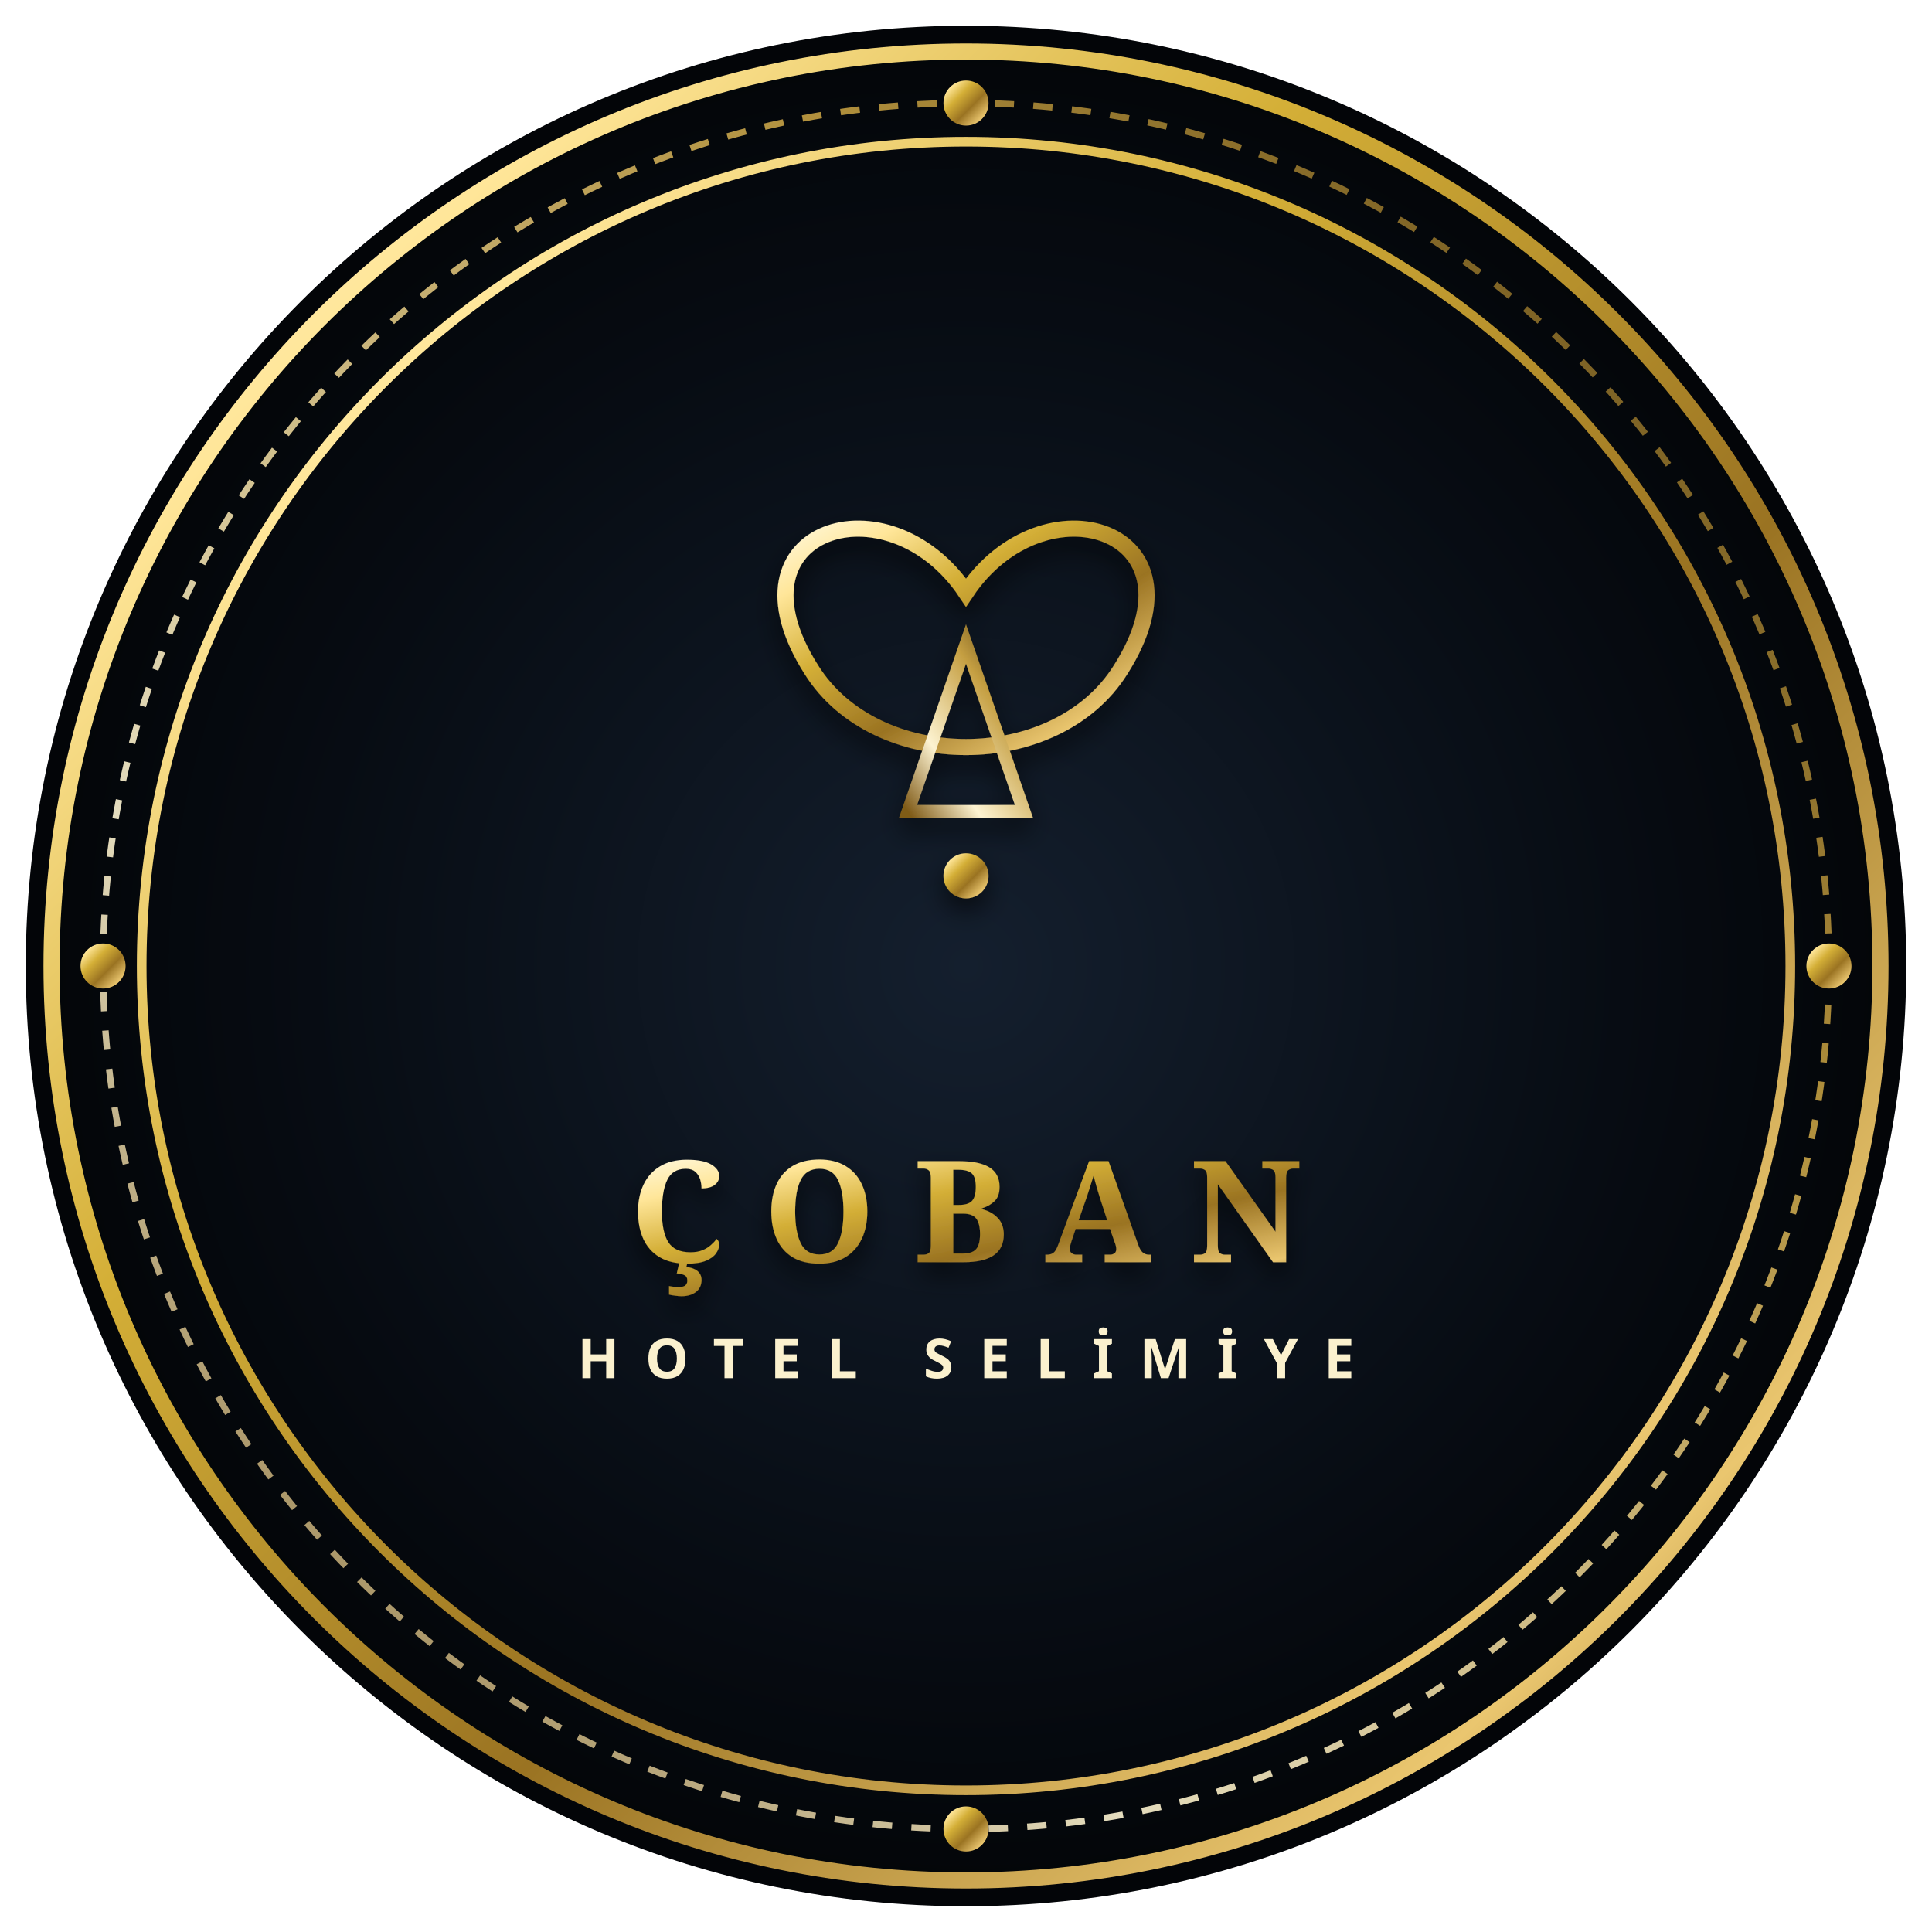
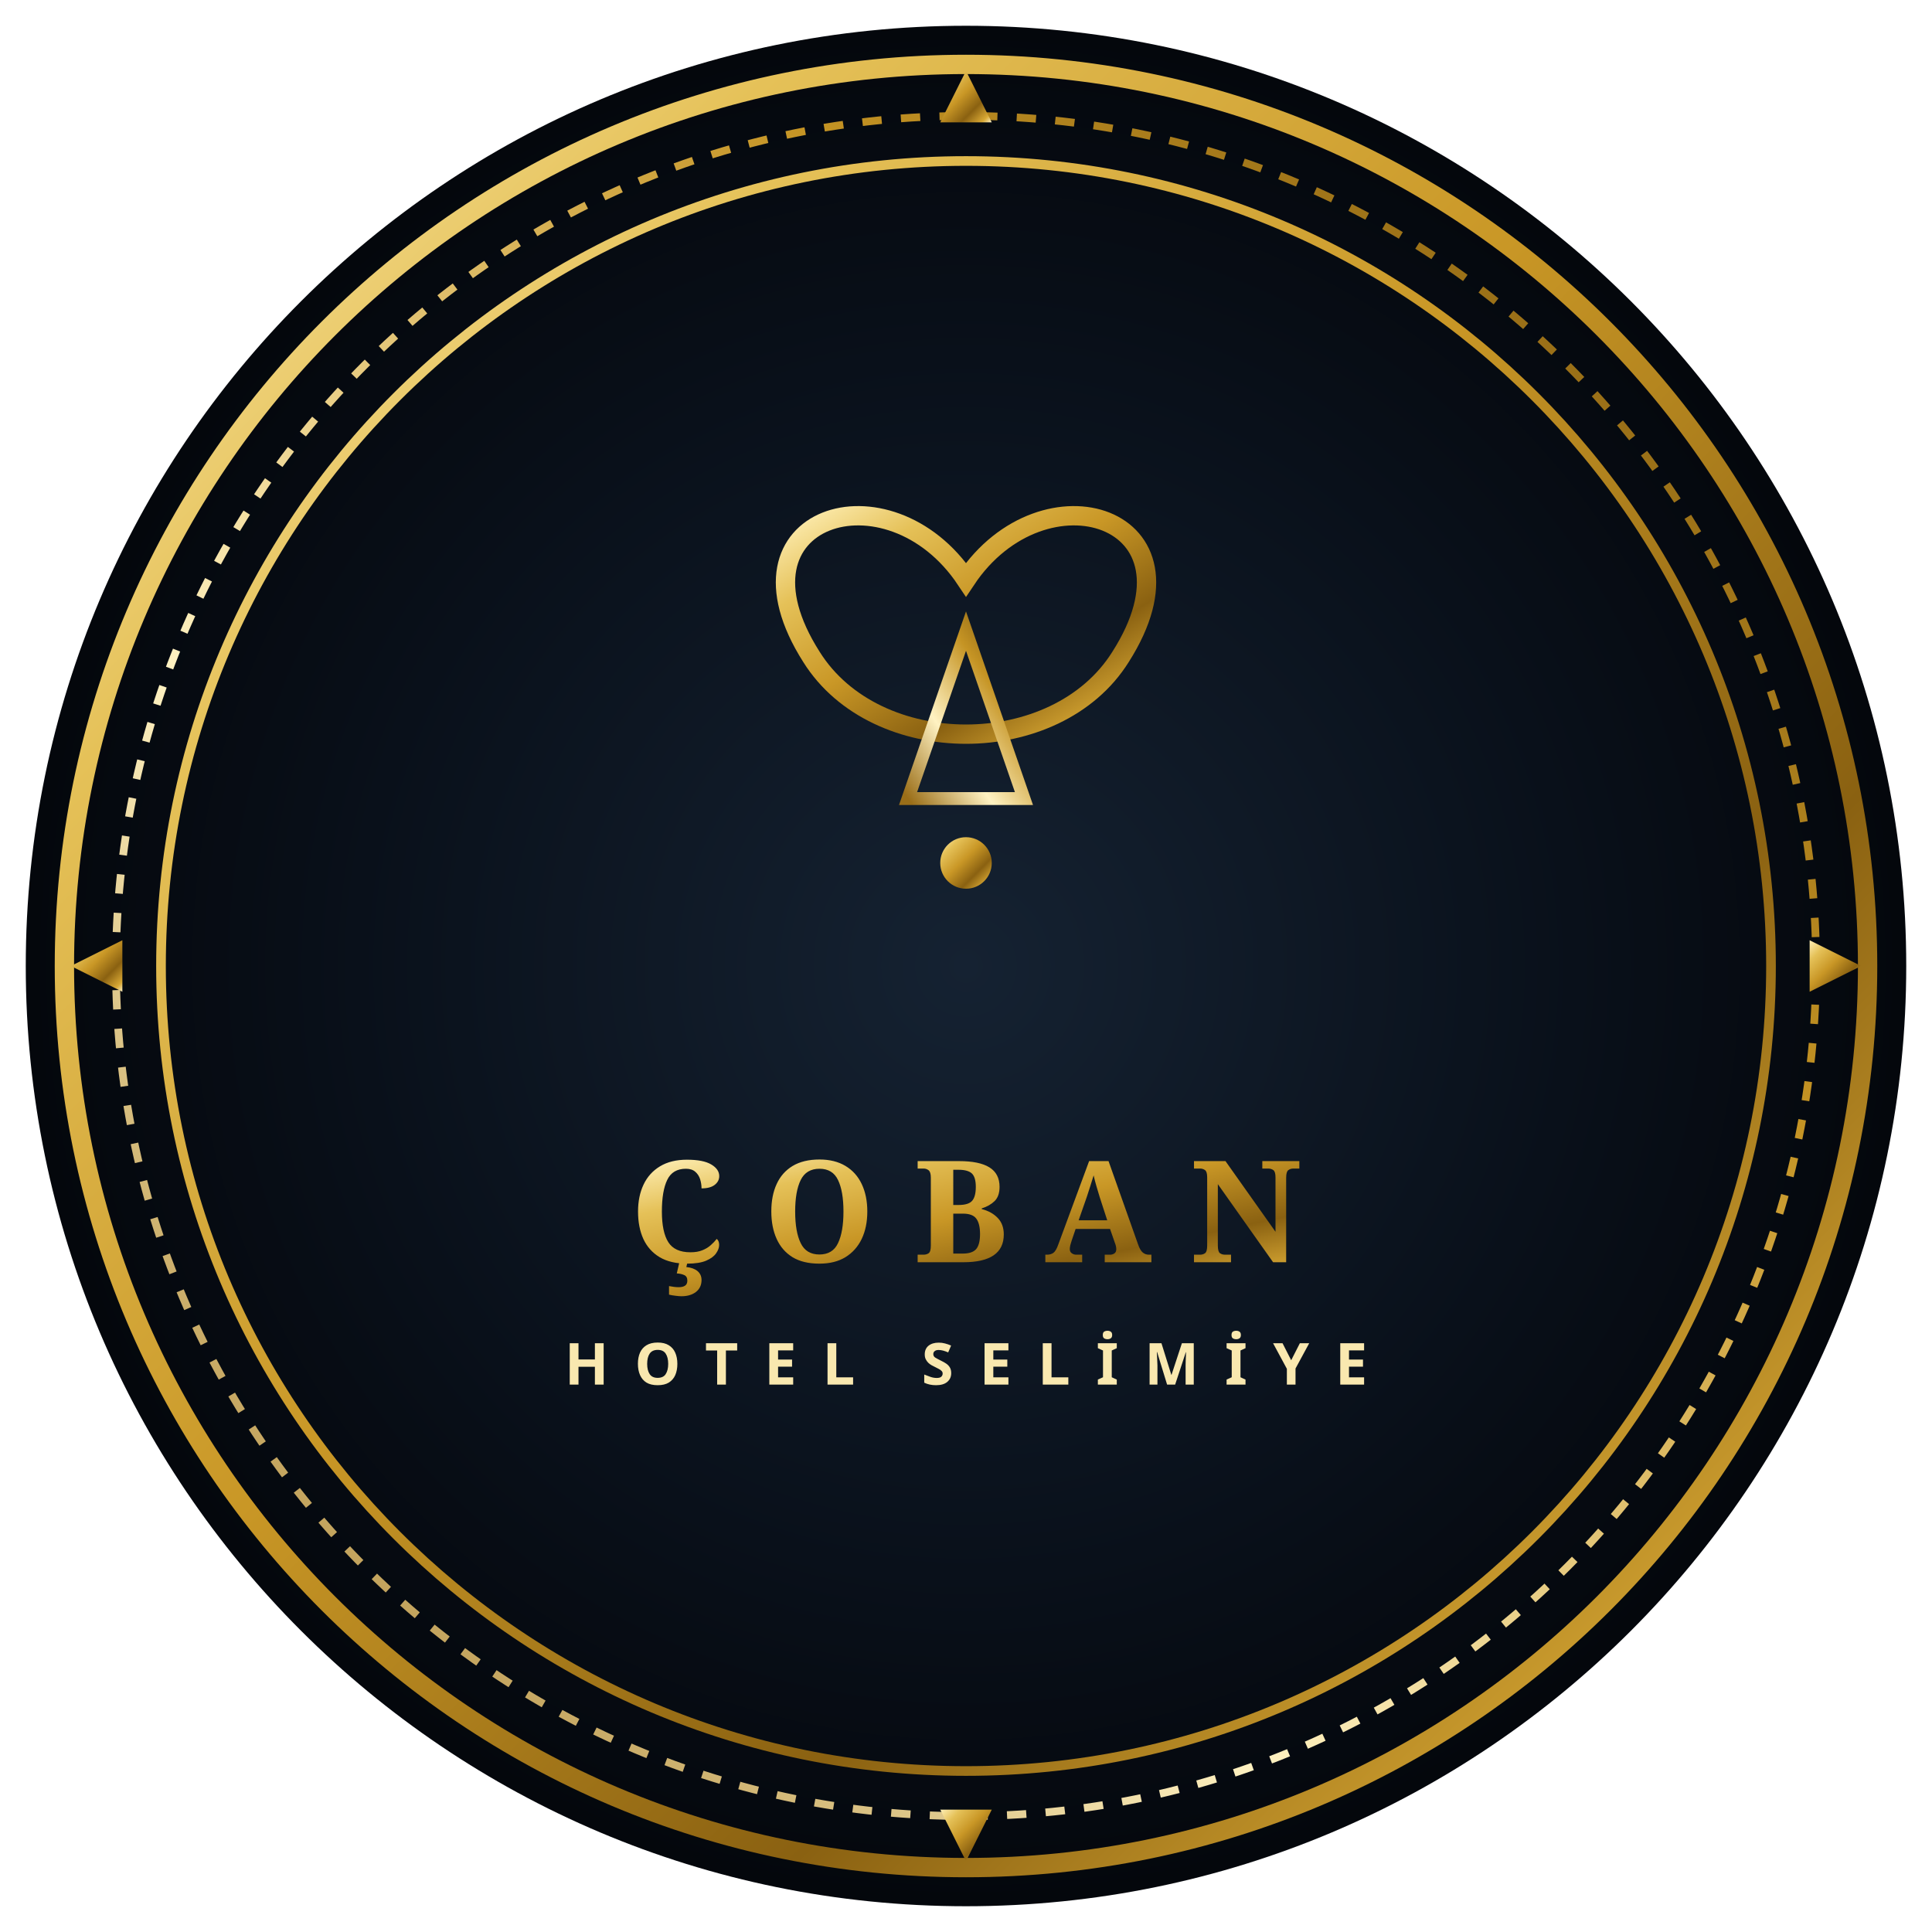
- <svg xmlns="http://www.w3.org/2000/svg" viewBox="0 0 300 300" width="100%" height="100%">
+ <svg xmlns="http://www.w3.org/2000/svg" viewBox="0 0 300 300" width="300" height="300">
  <defs>
-     <linearGradient id="d_gold3D" x1="0%" y1="0%" x2="100%" y2="100%">
-       <stop offset="0%" stop-color="#fff8db" />
-       <stop offset="15%" stop-color="#ffe699" />
-       <stop offset="35%" stop-color="#d4af37" />
-       <stop offset="60%" stop-color="#9a7322" />
-       <stop offset="85%" stop-color="#eac66f" />
-       <stop offset="100%" stop-color="#735010" />
+     <linearGradient id="goldLinear" x1="0%" y1="0%" x2="100%" y2="100%">
+       <stop offset="0%" stop-color="#fff0b8" />
+       <stop offset="20%" stop-color="#e5c158" />
+       <stop offset="45%" stop-color="#c99726" />
+       <stop offset="70%" stop-color="#8a6111" />
+       <stop offset="90%" stop-color="#d8a834" />
+       <stop offset="100%" stop-color="#fdf2c6" />
    </linearGradient>
-     <linearGradient id="d_goldSheen" x1="0%" y1="100%" x2="100%" y2="0%">
-       <stop offset="0%" stop-color="#805b18" />
-       <stop offset="30%" stop-color="#fdf3d1" />
-       <stop offset="70%" stop-color="#c59f42" />
-       <stop offset="100%" stop-color="#543c0f" />
+     <linearGradient id="goldRadial" x1="0%" y1="100%" x2="100%" y2="0%">
+       <stop offset="0%" stop-color="#9a6e18" />
+       <stop offset="35%" stop-color="#fff2c2" />
+       <stop offset="70%" stop-color="#c59424" />
+       <stop offset="100%" stop-color="#734f0c" />
    </linearGradient>
-     <filter id="d_emboss" x="-20%" y="-20%" width="140%" height="140%">
-       <feDropShadow dx="0" dy="2" stdDeviation="2" flood-color="#000000" flood-opacity="0.6" />
-     </filter>
-     <radialGradient id="d_darkGlow" cx="50%" cy="50%" r="50%">
-       <stop offset="0%" stop-color="#141f2e" />
-       <stop offset="70%" stop-color="#070c13" />
-       <stop offset="100%" stop-color="#030508" />
+     <radialGradient id="darkBg" cx="50%" cy="50%" r="50%">
+       <stop offset="0%" stop-color="#152232" />
+       <stop offset="65%" stop-color="#09101a" />
+       <stop offset="100%" stop-color="#04070c" />
    </radialGradient>
-     <radialGradient id="d_lightGlow" cx="50%" cy="50%" r="50%">
-       <stop offset="0%" stop-color="#ffffff" />
-       <stop offset="70%" stop-color="#faf7f0" />
-       <stop offset="100%" stop-color="#f0ebe0" />
+     <radialGradient id="emeraldBg" cx="50%" cy="50%" r="50%">
+       <stop offset="0%" stop-color="#1b4634" />
+       <stop offset="65%" stop-color="#0c251b" />
+       <stop offset="100%" stop-color="#05140e" />
    </radialGradient>
  </defs>
-   <circle cx="150" cy="150" r="146" fill="url(#d_darkGlow)" />
-   <circle cx="150" cy="150" r="142" fill="none" stroke="url(#d_gold3D)" stroke-width="2.5" />
-   <circle cx="150" cy="150" r="134" fill="none" stroke="url(#d_goldSheen)" stroke-width="1" stroke-dasharray="3 3" opacity="0.9" />
-   <circle cx="150" cy="150" r="128" fill="none" stroke="url(#d_gold3D)" stroke-width="1.5" />
-   <circle cx="150" cy="16" r="3.5" fill="url(#d_gold3D)" />
-   <circle cx="150" cy="284" r="3.5" fill="url(#d_gold3D)" />
-   <circle cx="16" cy="150" r="3.5" fill="url(#d_gold3D)" />
-   <circle cx="284" cy="150" r="3.5" fill="url(#d_gold3D)" />
-   <g transform="translate(150, 112)" filter="url(#d_emboss)">
-     <path d="M-24 -8 C-38 -30 -12 -38 0 -20 C12 -38 38 -30 24 -8 C14 8 -14 8 -24 -8 Z" fill="none" stroke="url(#d_gold3D)" stroke-width="2.5" />
-     <polygon points="0,-12 9,14 -9,14" fill="none" stroke="url(#d_goldSheen)" stroke-width="2" />
-     <circle cx="0" cy="24" r="3.5" fill="url(#d_gold3D)" />
+   <circle cx="150" cy="150" r="146" fill="url(#darkBg)" />
+   <circle cx="150" cy="150" r="140" fill="none" stroke="url(#goldLinear)" stroke-width="3" />
+   <circle cx="150" cy="150" r="132" fill="none" stroke="url(#goldRadial)" stroke-width="1.2" stroke-dasharray="3 3" />
+   <circle cx="150" cy="150" r="125" fill="none" stroke="url(#goldLinear)" stroke-width="1.5" />
+   <polygon points="150,11 154,19 146,19" fill="url(#goldLinear)" />
+   <polygon points="150,289 154,281 146,281" fill="url(#goldLinear)" />
+   <polygon points="11,150 19,154 19,146" fill="url(#goldLinear)" />
+   <polygon points="289,150 281,154 281,146" fill="url(#goldLinear)" />
+   <g transform="translate(150, 110)">
+     <path d="M-24 -8 C-38 -30 -12 -38 0 -20 C12 -38 38 -30 24 -8 C14 8 -14 8 -24 -8 Z" fill="none" stroke="url(#goldLinear)" stroke-width="3" />
+     <polygon points="0,-12 9,14 -9,14" fill="none" stroke="url(#goldRadial)" stroke-width="2" />
+     <circle cx="0" cy="24" r="4" fill="url(#goldLinear)" />
  </g>
-   <text x="150" y="196" font-family="'Cinzel', serif" font-size="22" font-weight="700" fill="url(#d_gold3D)" text-anchor="middle" letter-spacing="6" filter="url(#d_emboss)">ÇOBAN</text>
-   <text x="150" y="214" font-family="'Plus Jakarta Sans', sans-serif" font-size="8.5" font-weight="700" fill="#fbf1ce" text-anchor="middle" letter-spacing="4">HOTEL SELİMİYE</text>
+   <text x="150" y="196" font-family="'Cinzel', Georgia, serif" font-size="22" font-weight="700" fill="url(#goldLinear)" text-anchor="middle" letter-spacing="6">ÇOBAN</text>
+   <text x="150" y="215" font-family="'Plus Jakarta Sans', sans-serif" font-size="9" font-weight="700" fill="#f9e8af" text-anchor="middle" letter-spacing="4">HOTEL SELİMİYE</text>
</svg>
